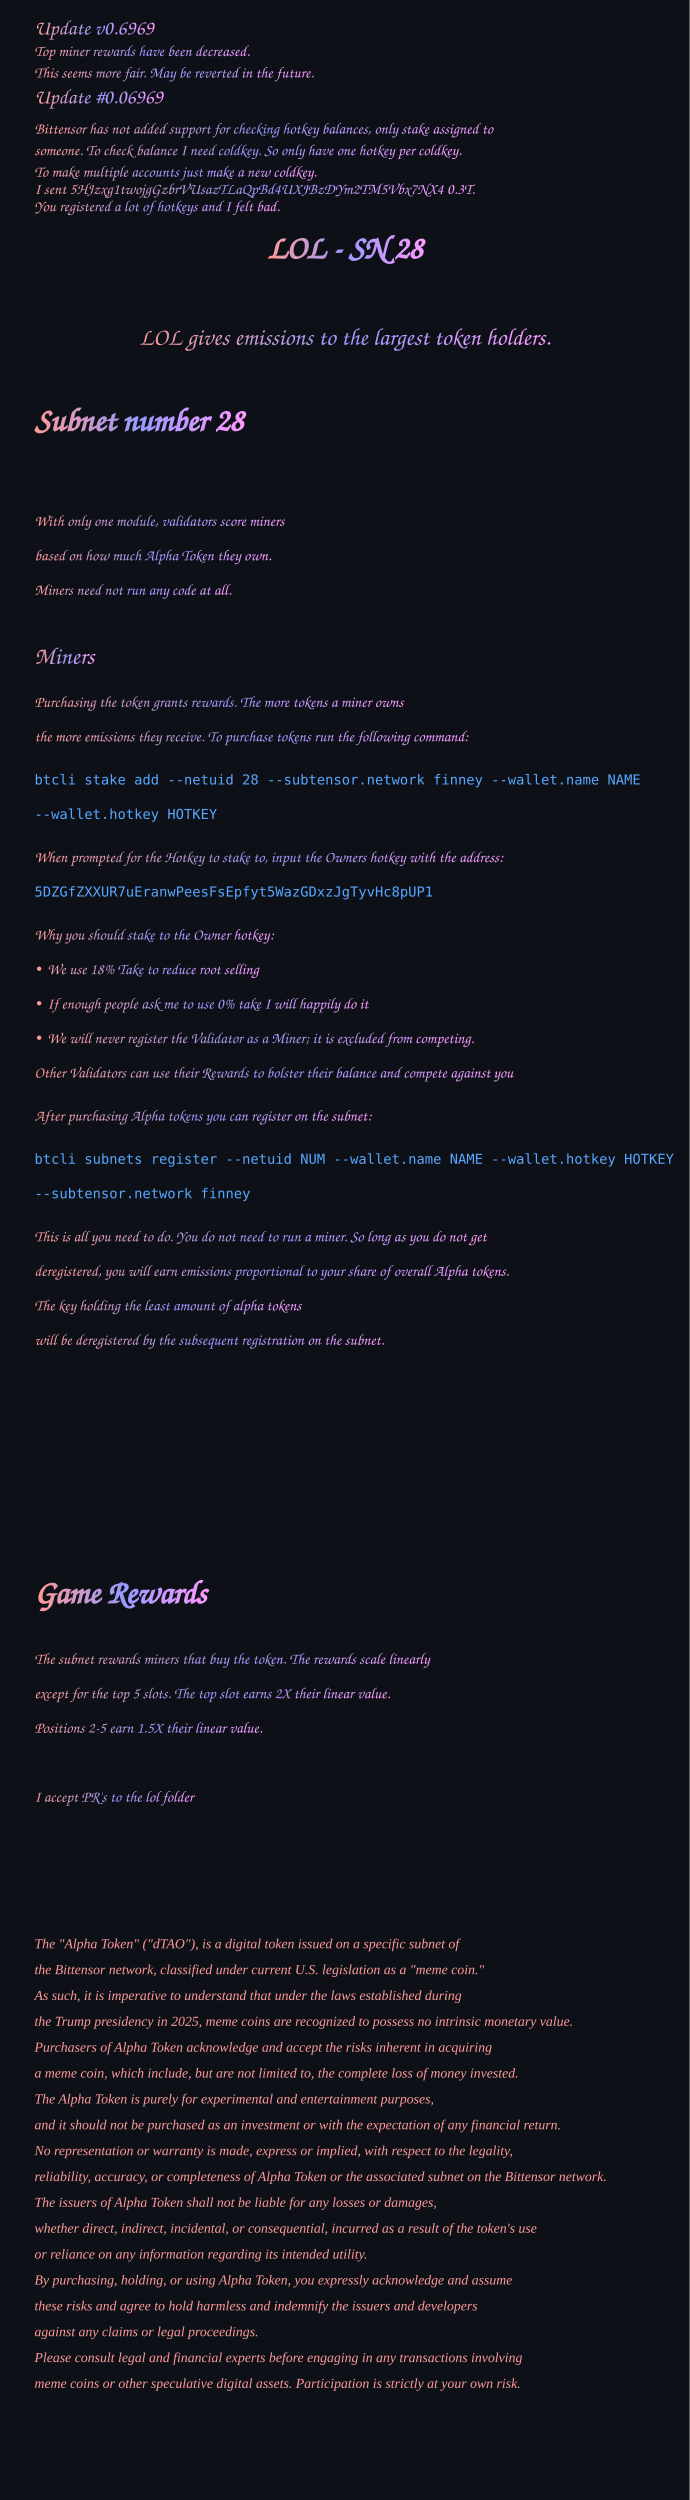
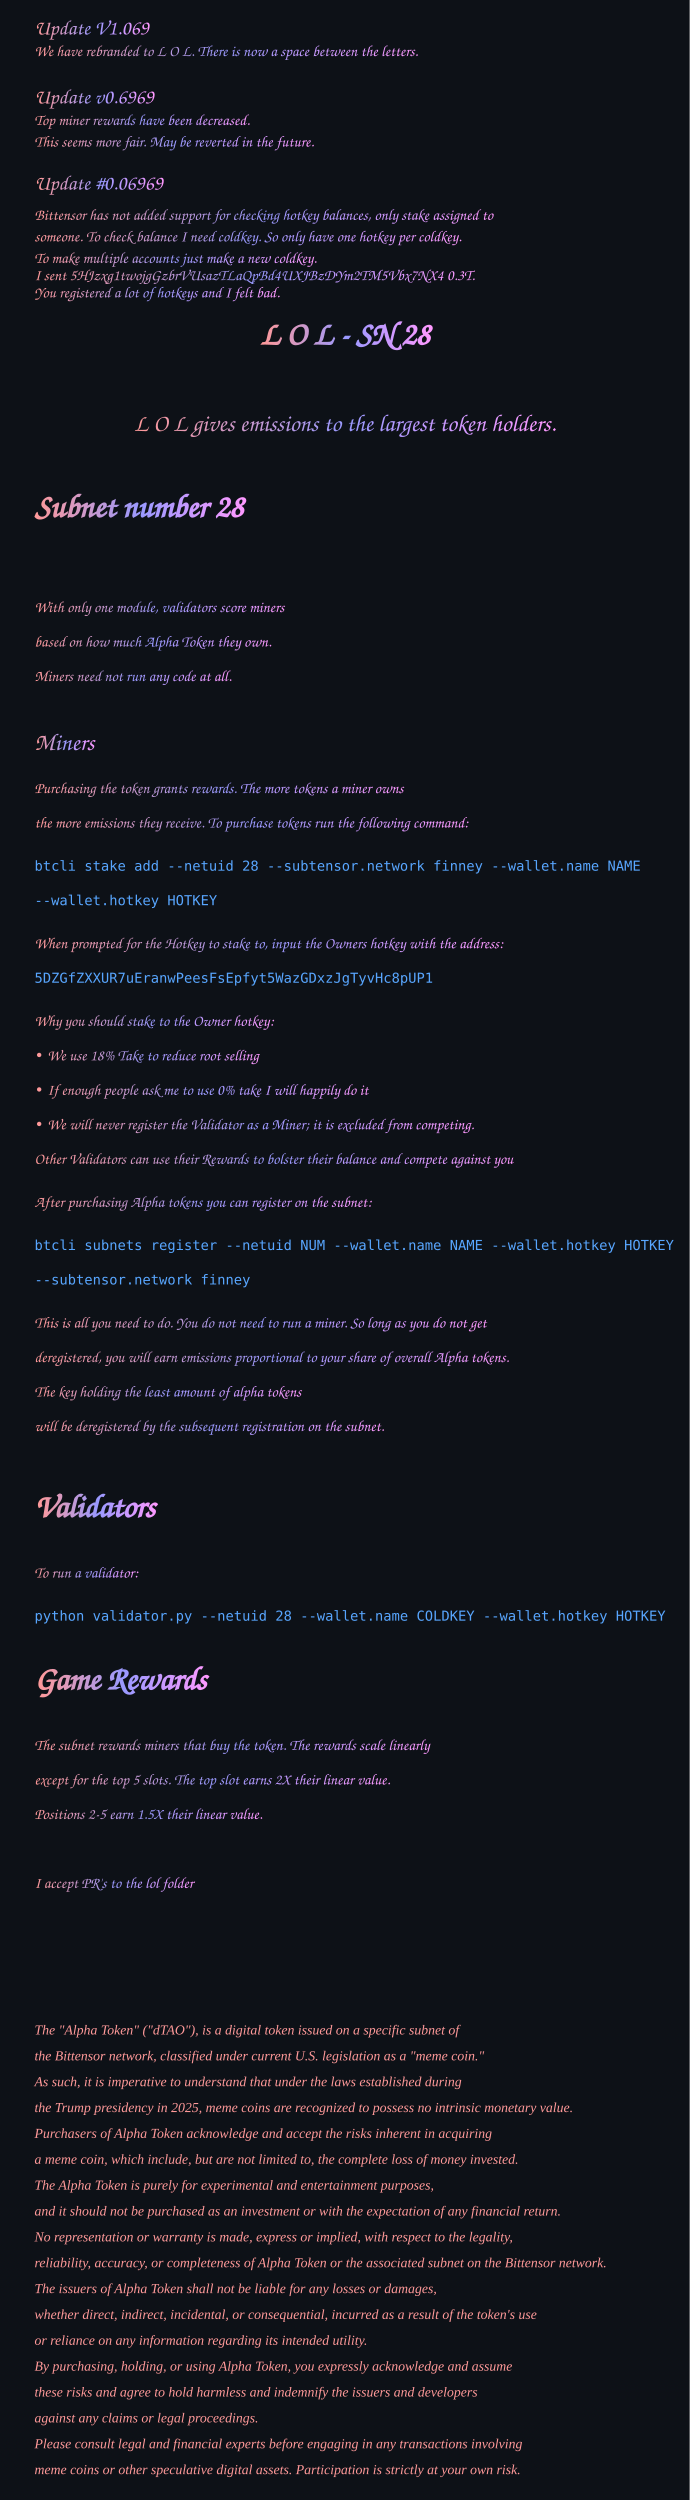
<svg xmlns="http://www.w3.org/2000/svg" viewBox="0 0 800 2900">
  <defs>
    <linearGradient id="rainbow" x1="0" y1="0" x2="100%" y2="0">
      <stop offset="0%" stop-color="#ff9999">
        <animate attributeName="offset" values="0;1;0" dur="15s" repeatCount="indefinite" />
      </stop>
      <stop offset="50%" stop-color="#9999ff">
        <animate attributeName="offset" values="0;1;0" dur="15s" repeatCount="indefinite" />
      </stop>
      <stop offset="100%" stop-color="#ff99ff">
        <animate attributeName="offset" values="0;1;0" dur="15s" repeatCount="indefinite" />
      </stop>
    </linearGradient>
  </defs>
  <style>
    .text { 
      font-family: "Comic Sans MS", cursive; 
      fill: url(#rainbow);
    }
    .title { font-size: 38px; font-weight: bold; }
    .subtitle { font-size: 28px; }
    .body { font-size: 18px; }
    .code { font-family: monospace; font-size: 16px; fill: #58a6ff; }
    .disclaimer { font-size: 16px; fill: #ff9999; font-style: italic; }
    .update { font-size: 24px; fill: url(#rainbow); }
    @keyframes moveAround {
      0% { transform: translate(0, 0) rotate(0deg); }
      20% { transform: translate(200px, 300px) rotate(10deg); }
      40% { transform: translate(-200px, 600px) rotate(-10deg); }
      60% { transform: translate(100px, 900px) rotate(5deg); }
      80% { transform: translate(-100px, 450px) rotate(-5deg); }
      100% { transform: translate(0, 0) rotate(0deg); }
    }
    .moving-title {
      animation: moveAround 20s ease-in-out infinite;
    }
  </style>
  <rect width="800" height="2900" fill="#0d1117" />
-   <text x="40" y="40" class="text update">Update v0.6969</text>
-   <text x="40" y="65" class="text body">Top miner rewards have been decreased.</text>
-   <text x="40" y="90" class="text body">This seems more fair. May be reverted in the future.</text>
-   <text x="40" y="120" class="text update">Update #0.06969</text>
-   <text x="40" y="155" class="text body">Bittensor has not added support for checking hotkey balances, only stake assigned to</text>
-   <text x="40" y="180" class="text body">someone. To check balance I need coldkey. So only have one hotkey per coldkey.</text>
-   <text x="40" y="205" class="text body">To make multiple accounts just make a new coldkey.</text>
-   <text x="40" y="225" class="text body">I sent 5HJzxg1twojgGzbrVUsazTLaQpBd4UXJBzDYm2TM5Vbx7NX4 0.3T.</text>
-   <text x="40" y="245" class="text body">You registered a lot of hotkeys and I felt bad.</text>
+   <text x="40" y="40" class="text update">Update V1.069</text>
+   <text x="40" y="65" class="text body">We have rebranded to L O L. There is now a space between the letters.</text>
+   <text x="40" y="120" class="text update">Update v0.6969</text>
+   <text x="40" y="145" class="text body">Top miner rewards have been decreased.</text>
+   <text x="40" y="170" class="text body">This seems more fair. May be reverted in the future.</text>
+   <text x="40" y="220" class="text update">Update #0.06969</text>
+   <text x="40" y="255" class="text body">Bittensor has not added support for checking hotkey balances, only stake assigned to</text>
+   <text x="40" y="280" class="text body">someone. To check balance I need coldkey. So only have one hotkey per coldkey.</text>
+   <text x="40" y="305" class="text body">To make multiple accounts just make a new coldkey.</text>
+   <text x="40" y="325" class="text body">I sent 5HJzxg1twojgGzbrVUsazTLaQpBd4UXJBzDYm2TM5Vbx7NX4 0.3T.</text>
+   <text x="40" y="345" class="text body">You registered a lot of hotkeys and I felt bad.</text>
  <g class="moving-title">
-     <text x="400" y="300" class="text title" text-anchor="middle">LOL - SN 28</text>
+     <text x="400" y="400" class="text title" text-anchor="middle">L O L - SN 28</text>
  </g>
-   <text x="400" y="400" class="text subtitle" text-anchor="middle">LOL gives emissions to the largest token holders.</text>
-   <text x="40" y="500" class="text title">Subnet number 28</text>
-   <text x="40" y="610" class="text body">With only one module, validators score miners</text>
-   <text x="40" y="650" class="text body">based on how much Alpha Token they own.</text>
-   <text x="40" y="690" class="text body">Miners need not run any code at all.</text>
-   <text x="40" y="770" class="text subtitle">Miners</text>
-   <text x="40" y="820" class="text body">Purchasing the token grants rewards. The more tokens a miner owns</text>
-   <text x="40" y="860" class="text body">the more emissions they receive. To purchase tokens run the following command:</text>
-   <text x="40" y="910" class="code">btcli stake add --netuid 28 --subtensor.network finney --wallet.name NAME</text>
-   <text x="40" y="950" class="code">--wallet.hotkey HOTKEY</text>
-   <text x="40" y="1000" class="text body">When prompted for the Hotkey to stake to, input the Owners hotkey with the address:</text>
-   <text x="40" y="1040" class="code">5DZGfZXXUR7uEranwPeesFsEpfyt5WazGDxzJgTyvHc8pUP1</text>
-   <text x="40" y="1090" class="text body">Why you should stake to the Owner hotkey:</text>
-   <text x="40" y="1130" class="text body">• We use 18% Take to reduce root selling</text>
-   <text x="40" y="1170" class="text body">• If enough people ask me to use 0% take I will happily do it</text>
-   <text x="40" y="1210" class="text body">• We will never register the Validator as a Miner; it is excluded from competing.</text>
-   <text x="40" y="1250" class="text body">  Other Validators can use their Rewards to bolster their balance and compete against you</text>
-   <text x="40" y="1300" class="text body">After purchasing Alpha tokens you can register on the subnet:</text>
-   <text x="40" y="1350" class="code">btcli subnets register --netuid NUM --wallet.name NAME --wallet.hotkey HOTKEY</text>
-   <text x="40" y="1390" class="code">--subtensor.network finney</text>
-   <text x="40" y="1440" class="text body">This is all you need to do. You do not need to run a miner. So long as you do not get</text>
-   <text x="40" y="1480" class="text body">deregistered, you will earn emissions proportional to your share of overall Alpha tokens.</text>
-   <text x="40" y="1520" class="text body">The key holding the least amount of alpha tokens</text>
-   <text x="40" y="1560" class="text body">will be deregistered by the subsequent registration on the subnet.</text>
-   <text x="40" y="1860" class="text title">Game Rewards</text>
-   <text x="40" y="1930" class="text body">The subnet rewards miners that buy the token. The rewards scale linearly</text>
-   <text x="40" y="1970" class="text body">except for the top 5 slots. The top slot earns 2X their linear value.</text>
-   <text x="40" y="2010" class="text body">Positions 2-5 earn 1.5X their linear value.</text>
-   <text x="40" y="2090" class="text body">I accept PR's to the lol folder</text>
-   <text x="40" y="2260" class="disclaimer">The "Alpha Token" ("dTAO"), is a digital token issued on a specific subnet of</text>
-   <text x="40" y="2290" class="disclaimer">the Bittensor network, classified under current U.S. legislation as a "meme coin."</text>
-   <text x="40" y="2320" class="disclaimer">As such, it is imperative to understand that under the laws established during</text>
-   <text x="40" y="2350" class="disclaimer">the Trump presidency in 2025, meme coins are recognized to possess no intrinsic monetary value.</text>
-   <text x="40" y="2380" class="disclaimer">Purchasers of Alpha Token acknowledge and accept the risks inherent in acquiring</text>
-   <text x="40" y="2410" class="disclaimer">a meme coin, which include, but are not limited to, the complete loss of money invested.</text>
-   <text x="40" y="2440" class="disclaimer">The Alpha Token is purely for experimental and entertainment purposes,</text>
-   <text x="40" y="2470" class="disclaimer">and it should not be purchased as an investment or with the expectation of any financial return.</text>
-   <text x="40" y="2500" class="disclaimer">No representation or warranty is made, express or implied, with respect to the legality,</text>
-   <text x="40" y="2530" class="disclaimer">reliability, accuracy, or completeness of Alpha Token or the associated subnet on the Bittensor network.</text>
-   <text x="40" y="2560" class="disclaimer">The issuers of Alpha Token shall not be liable for any losses or damages,</text>
-   <text x="40" y="2590" class="disclaimer">whether direct, indirect, incidental, or consequential, incurred as a result of the token's use</text>
-   <text x="40" y="2620" class="disclaimer">or reliance on any information regarding its intended utility.</text>
-   <text x="40" y="2650" class="disclaimer">By purchasing, holding, or using Alpha Token, you expressly acknowledge and assume</text>
-   <text x="40" y="2680" class="disclaimer">these risks and agree to hold harmless and indemnify the issuers and developers</text>
-   <text x="40" y="2710" class="disclaimer">against any claims or legal proceedings.</text>
-   <text x="40" y="2740" class="disclaimer">Please consult legal and financial experts before engaging in any transactions involving</text>
-   <text x="40" y="2770" class="disclaimer">meme coins or other speculative digital assets. Participation is strictly at your own risk.</text>
+   <text x="400" y="500" class="text subtitle" text-anchor="middle">L O L gives emissions to the largest token holders.</text>
+   <text x="40" y="600" class="text title">Subnet number 28</text>
+   <text x="40" y="710" class="text body">With only one module, validators score miners</text>
+   <text x="40" y="750" class="text body">based on how much Alpha Token they own.</text>
+   <text x="40" y="790" class="text body">Miners need not run any code at all.</text>
+   <text x="40" y="870" class="text subtitle">Miners</text>
+   <text x="40" y="920" class="text body">Purchasing the token grants rewards. The more tokens a miner owns</text>
+   <text x="40" y="960" class="text body">the more emissions they receive. To purchase tokens run the following command:</text>
+   <text x="40" y="1010" class="code">btcli stake add --netuid 28 --subtensor.network finney --wallet.name NAME</text>
+   <text x="40" y="1050" class="code">--wallet.hotkey HOTKEY</text>
+   <text x="40" y="1100" class="text body">When prompted for the Hotkey to stake to, input the Owners hotkey with the address:</text>
+   <text x="40" y="1140" class="code">5DZGfZXXUR7uEranwPeesFsEpfyt5WazGDxzJgTyvHc8pUP1</text>
+   <text x="40" y="1190" class="text body">Why you should stake to the Owner hotkey:</text>
+   <text x="40" y="1230" class="text body">• We use 18% Take to reduce root selling</text>
+   <text x="40" y="1270" class="text body">• If enough people ask me to use 0% take I will happily do it</text>
+   <text x="40" y="1310" class="text body">• We will never register the Validator as a Miner; it is excluded from competing.</text>
+   <text x="40" y="1350" class="text body">  Other Validators can use their Rewards to bolster their balance and compete against you</text>
+   <text x="40" y="1400" class="text body">After purchasing Alpha tokens you can register on the subnet:</text>
+   <text x="40" y="1450" class="code">btcli subnets register --netuid NUM --wallet.name NAME --wallet.hotkey HOTKEY</text>
+   <text x="40" y="1490" class="code">--subtensor.network finney</text>
+   <text x="40" y="1540" class="text body">This is all you need to do. You do not need to run a miner. So long as you do not get</text>
+   <text x="40" y="1580" class="text body">deregistered, you will earn emissions proportional to your share of overall Alpha tokens.</text>
+   <text x="40" y="1620" class="text body">The key holding the least amount of alpha tokens</text>
+   <text x="40" y="1660" class="text body">will be deregistered by the subsequent registration on the subnet.</text>
+   <text x="40" y="1760" class="text title">Validators</text>
+   <text x="40" y="1830" class="text body">To run a validator:</text>
+   <text x="40" y="1880" class="code">python validator.py --netuid 28 --wallet.name COLDKEY --wallet.hotkey HOTKEY</text>
+   <text x="40" y="1960" class="text title">Game Rewards</text>
+   <text x="40" y="2030" class="text body">The subnet rewards miners that buy the token. The rewards scale linearly</text>
+   <text x="40" y="2070" class="text body">except for the top 5 slots. The top slot earns 2X their linear value.</text>
+   <text x="40" y="2110" class="text body">Positions 2-5 earn 1.5X their linear value.</text>
+   <text x="40" y="2190" class="text body">I accept PR's to the lol folder</text>
+   <text x="40" y="2360" class="disclaimer">The "Alpha Token" ("dTAO"), is a digital token issued on a specific subnet of</text>
+   <text x="40" y="2390" class="disclaimer">the Bittensor network, classified under current U.S. legislation as a "meme coin."</text>
+   <text x="40" y="2420" class="disclaimer">As such, it is imperative to understand that under the laws established during</text>
+   <text x="40" y="2450" class="disclaimer">the Trump presidency in 2025, meme coins are recognized to possess no intrinsic monetary value.</text>
+   <text x="40" y="2480" class="disclaimer">Purchasers of Alpha Token acknowledge and accept the risks inherent in acquiring</text>
+   <text x="40" y="2510" class="disclaimer">a meme coin, which include, but are not limited to, the complete loss of money invested.</text>
+   <text x="40" y="2540" class="disclaimer">The Alpha Token is purely for experimental and entertainment purposes,</text>
+   <text x="40" y="2570" class="disclaimer">and it should not be purchased as an investment or with the expectation of any financial return.</text>
+   <text x="40" y="2600" class="disclaimer">No representation or warranty is made, express or implied, with respect to the legality,</text>
+   <text x="40" y="2630" class="disclaimer">reliability, accuracy, or completeness of Alpha Token or the associated subnet on the Bittensor network.</text>
+   <text x="40" y="2660" class="disclaimer">The issuers of Alpha Token shall not be liable for any losses or damages,</text>
+   <text x="40" y="2690" class="disclaimer">whether direct, indirect, incidental, or consequential, incurred as a result of the token's use</text>
+   <text x="40" y="2720" class="disclaimer">or reliance on any information regarding its intended utility.</text>
+   <text x="40" y="2750" class="disclaimer">By purchasing, holding, or using Alpha Token, you expressly acknowledge and assume</text>
+   <text x="40" y="2780" class="disclaimer">these risks and agree to hold harmless and indemnify the issuers and developers</text>
+   <text x="40" y="2810" class="disclaimer">against any claims or legal proceedings.</text>
+   <text x="40" y="2840" class="disclaimer">Please consult legal and financial experts before engaging in any transactions involving</text>
+   <text x="40" y="2870" class="disclaimer">meme coins or other speculative digital assets. Participation is strictly at your own risk.</text>
</svg>
